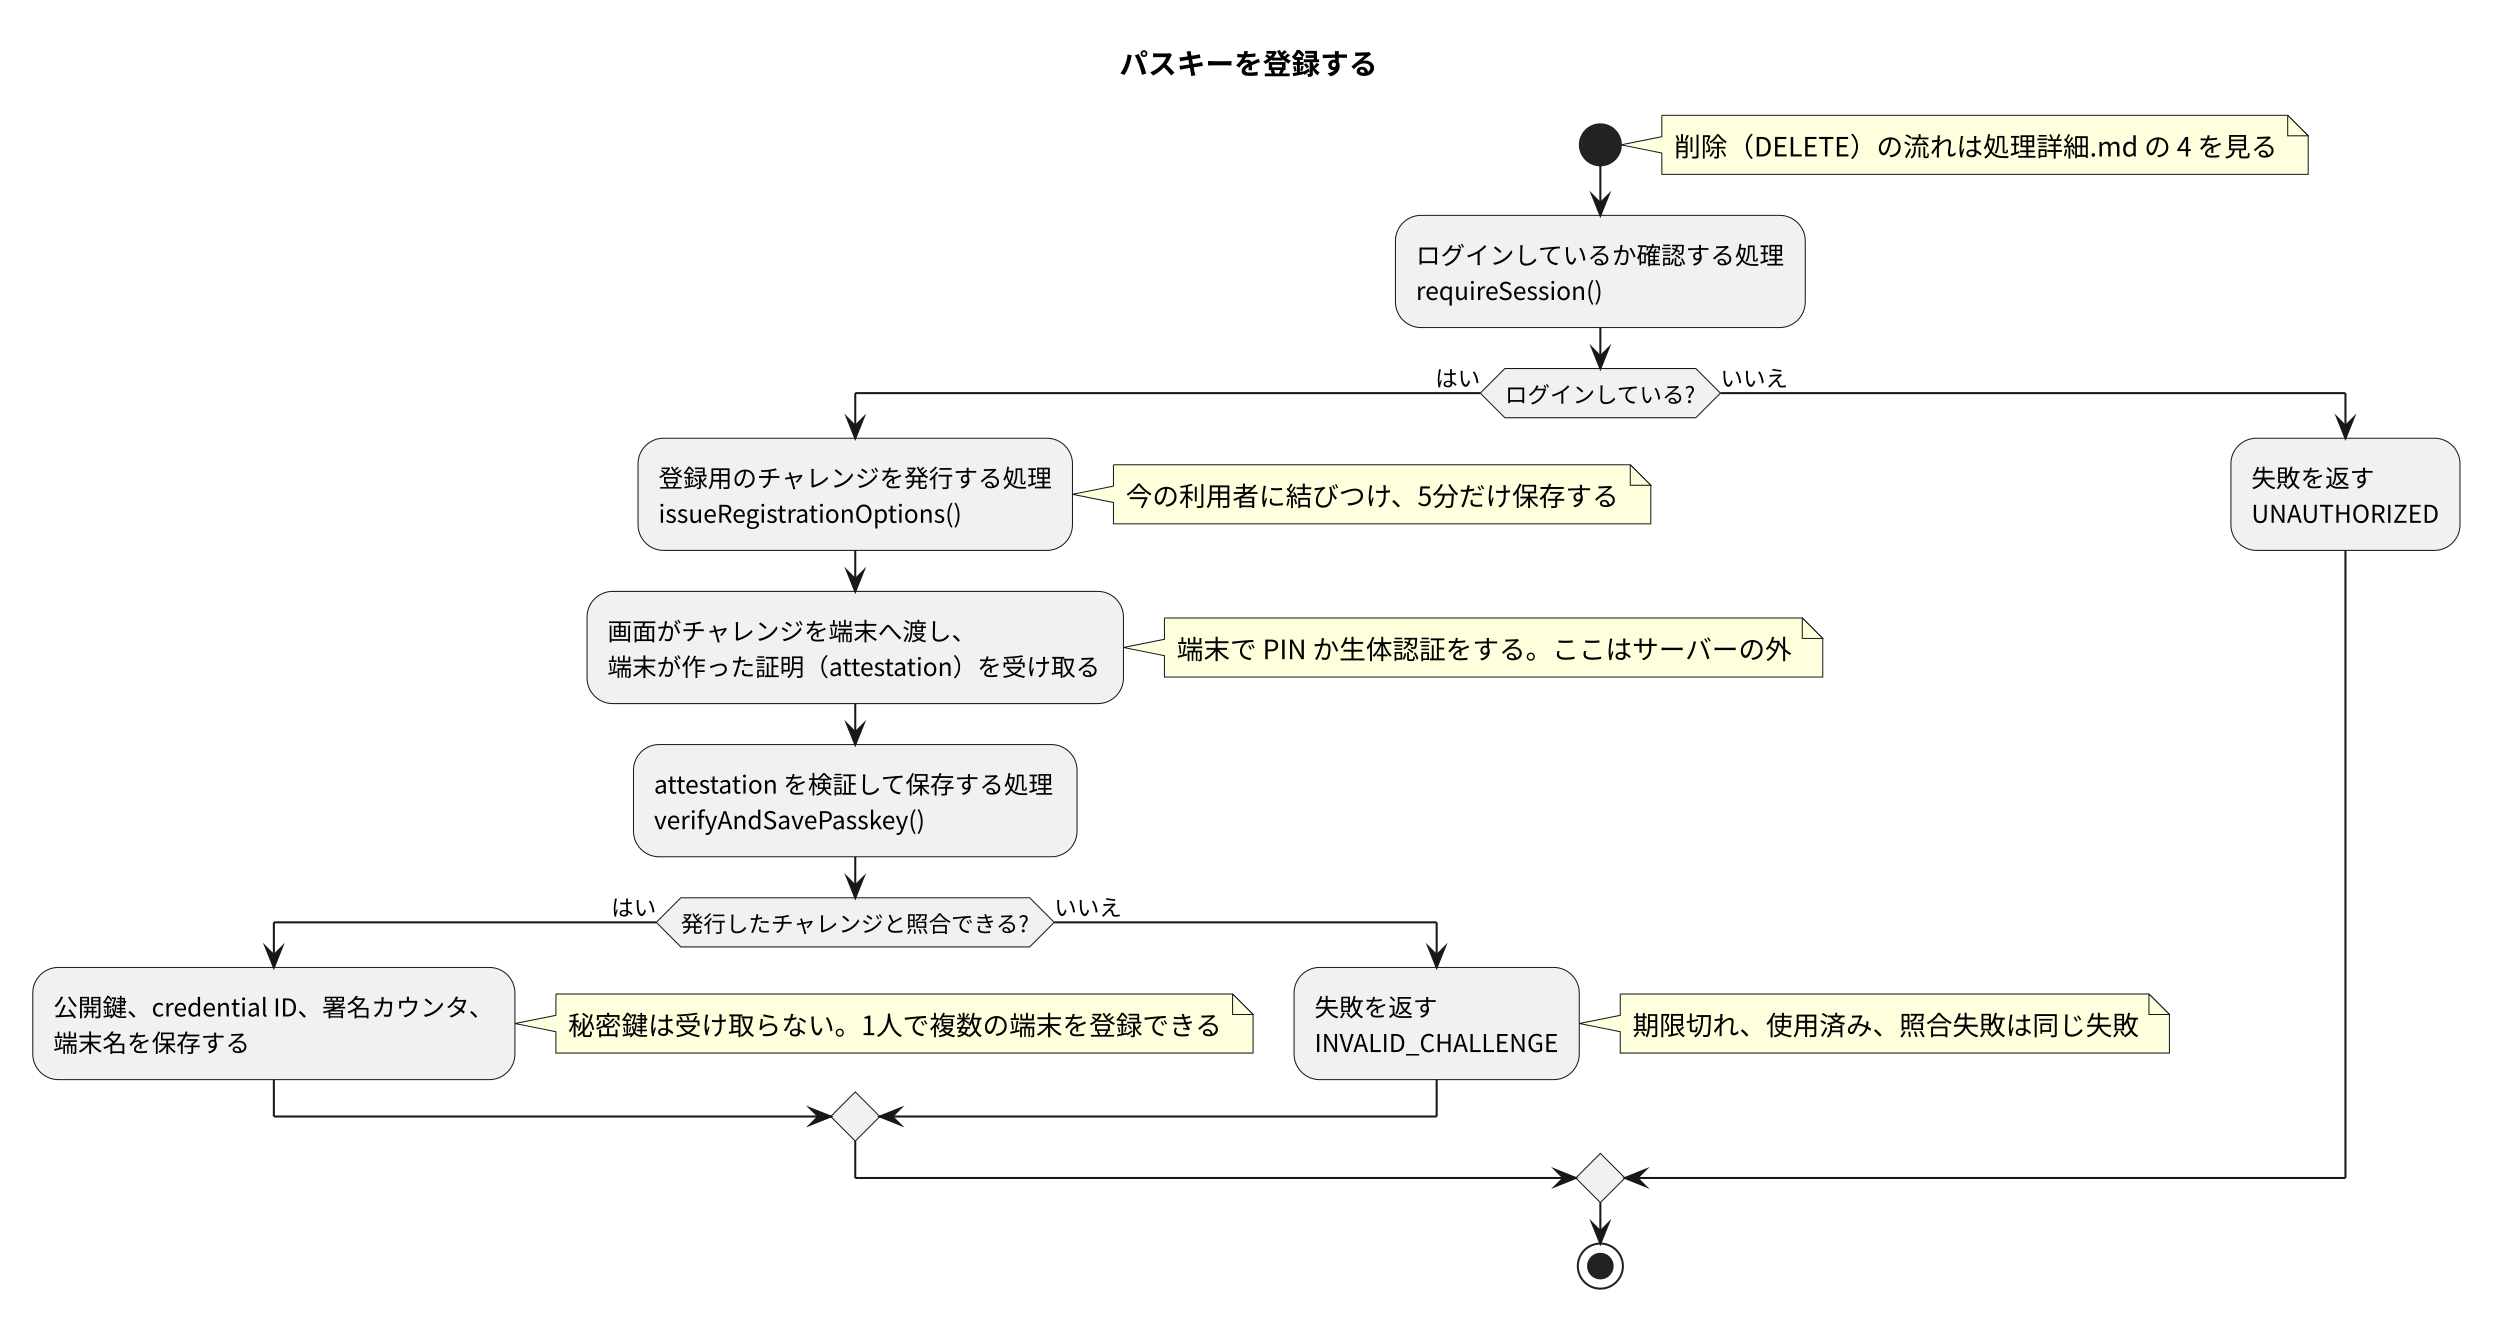
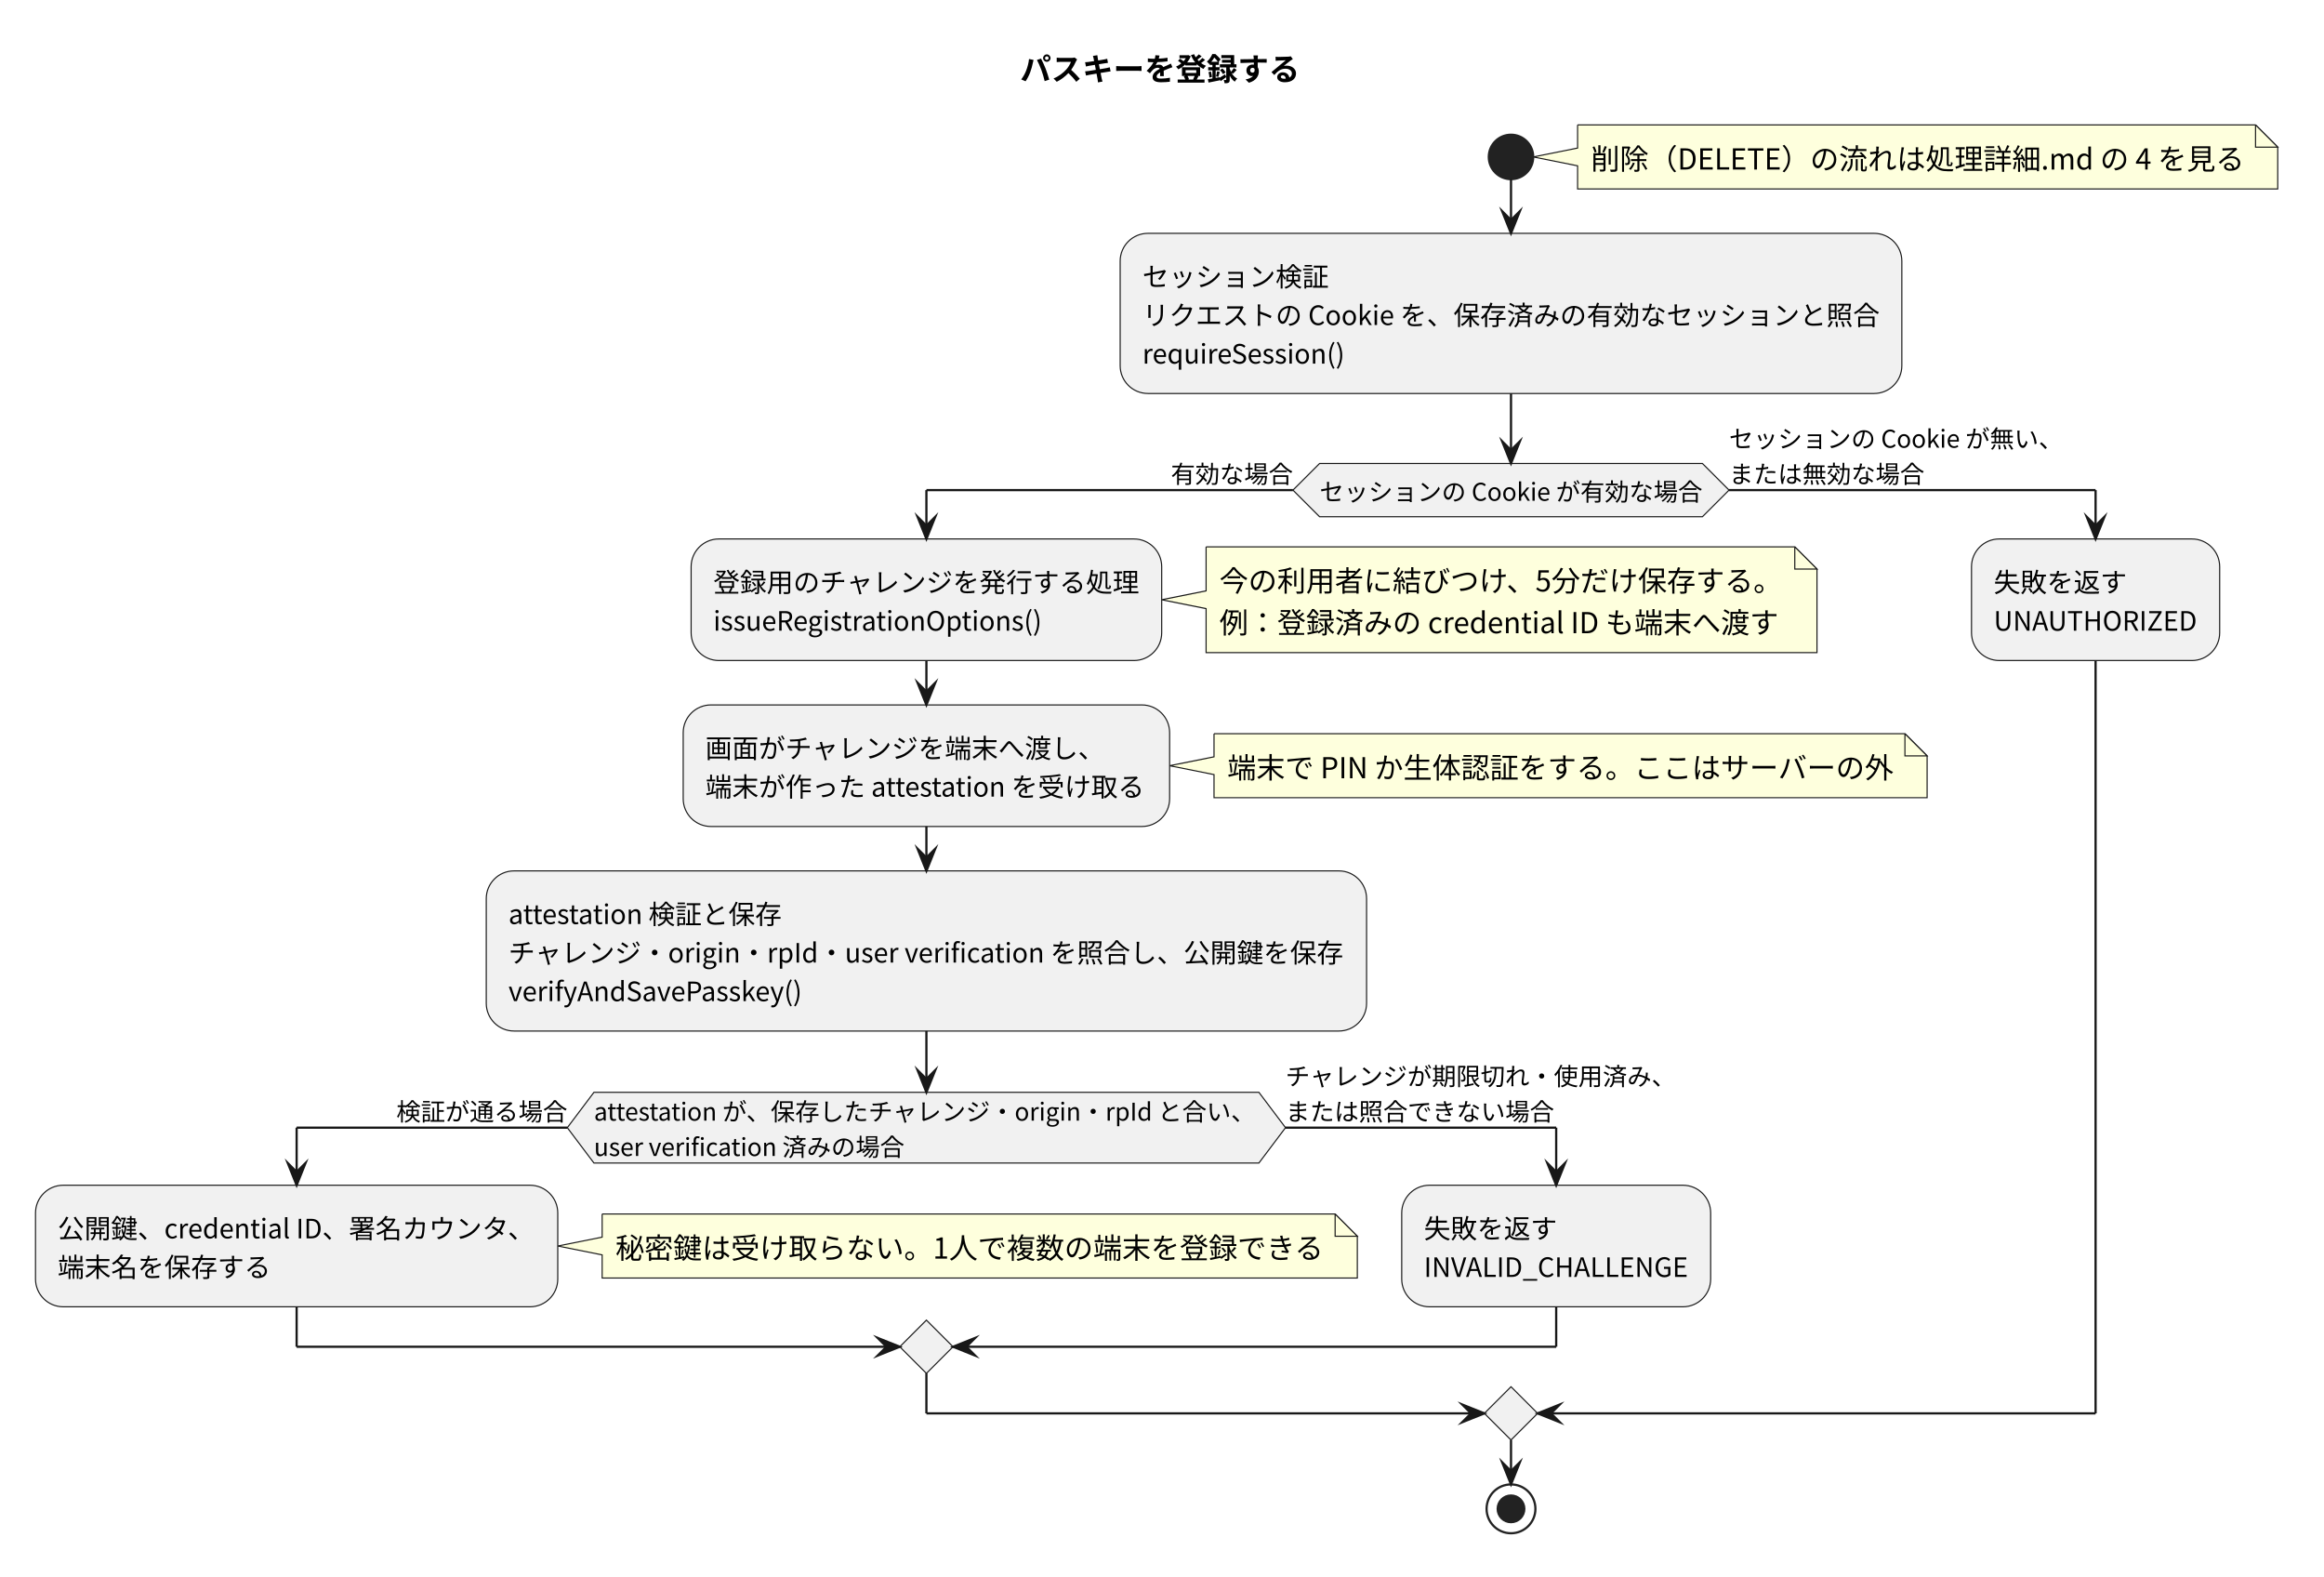
- <svg xmlns="http://www.w3.org/2000/svg" version="1.1" data-diagram-type="ACTIVITY" style="width:1220px;height:648px;background:#FFFFFF;" width="1220px" height="648px" viewBox="0 0 1220 648" zoomAndPan="magnify" preserveAspectRatio="none" contentStyleType="text/css">
+ <svg xmlns="http://www.w3.org/2000/svg" version="1.1" data-diagram-type="ACTIVITY" style="width:1047px;height:710px;background:#FFFFFF;" width="1047px" height="710px" viewBox="0 0 1047 710" zoomAndPan="magnify" preserveAspectRatio="none" contentStyleType="text/css">
  <defs />
  <g font-family="sans-serif" lengthAdjust="spacing">
    <g class="title" data-source-line="7">
-       <text x="546.242" y="36.24" fill="#000" font-size="14" textLength="125.999" font-weight="700" font-family="'Noto Sans CJK JP'">パスキーを登録する</text>
+       <text x="459.578" y="36.24" fill="#000" font-size="14" textLength="125.999" font-weight="700" font-family="'Noto Sans CJK JP'">パスキーを登録する</text>
    </g>
-     <path d="M810.974,56.272 L810.974,66.684 L790.974,70.684 L810.974,74.684 L810.974,85.096 A0,0 0 0 0 810.974,85.096 L1126.398,85.096 A0,0 0 0 0 1126.398,85.096 L1126.398,66.272 L1116.398,56.272 L810.974,56.272 A0,0 0 0 0 810.974,56.272" style="stroke:#181818;stroke-width:0.5;" fill="#FEFFDD" />
-     <path d="M1116.398,56.272 L1116.398,66.272 L1126.398,66.272 L1116.398,56.272" style="stroke:#181818;stroke-width:0.5;" fill="#FEFFDD" />
-     <text x="816.974" y="76.352" fill="#000" font-size="13" textLength="294.424" font-family="'Noto Sans CJK JP'">削除（DELETE）の流れは処理詳細.md の 4 を見る</text>
-     <ellipse cx="780.974" cy="70.684" rx="10" ry="10" fill="#222" style="stroke:#222;stroke-width:1;" />
-     <rect x="680.973" y="105.096" width="200.001" height="54.752" fill="#F1F1F1" style="stroke:#181818;stroke-width:0.5;" rx="12.5" ry="12.5" />
-     <text x="690.973" y="129.016" fill="#000" font-size="12" textLength="180.001" font-family="'Noto Sans CJK JP'">ログインしているか確認する処理</text>
-     <text x="690.973" y="146.392" fill="#000" font-size="12" textLength="91.669" font-family="'Noto Sans CJK JP'">requireSession()</text>
-     <polygon points="734.367,179.848,827.58,179.848,839.58,191.848,827.58,203.848,734.367,203.848,722.367,191.848,734.367,179.848" fill="#F1F1F1" style="stroke:#181818;stroke-width:0.5;stroke-linejoin:miter;stroke-miterlimit:10;" />
-     <text x="734.367" y="196.644" fill="#000" font-size="11" textLength="93.213" font-family="'Noto Sans CJK JP'">ログインしている?</text>
-     <text x="700.367" y="188.68" fill="#000" font-size="11" textLength="22" font-family="'Noto Sans CJK JP'">はい</text>
-     <text x="839.58" y="188.68" fill="#000" font-size="11" textLength="33" font-family="'Noto Sans CJK JP'">いいえ</text>
-     <path d="M543.366,226.812 L543.366,237.224 L523.366,241.224 L543.366,245.224 L543.366,255.636 A0,0 0 0 0 543.366,255.636 L805.581,255.636 A0,0 0 0 0 805.581,255.636 L805.581,236.812 L795.581,226.812 L543.366,226.812 A0,0 0 0 0 543.366,226.812" style="stroke:#181818;stroke-width:0.5;" fill="#FEFFDD" />
-     <path d="M795.581,226.812 L795.581,236.812 L805.581,236.812 L795.581,226.812" style="stroke:#181818;stroke-width:0.5;" fill="#FEFFDD" />
-     <text x="549.366" y="246.892" fill="#000" font-size="13" textLength="241.215" font-family="'Noto Sans CJK JP'">今の利用者に結びつけ、5分だけ保存する</text>
-     <rect x="311.364" y="213.848" width="212.001" height="54.752" fill="#F1F1F1" style="stroke:#181818;stroke-width:0.5;" rx="12.5" ry="12.5" />
-     <text x="321.364" y="237.768" fill="#000" font-size="12" textLength="192.001" font-family="'Noto Sans CJK JP'">登録用のチャレンジを発行する処理</text>
-     <text x="321.364" y="255.144" fill="#000" font-size="12" textLength="149.257" font-family="'Noto Sans CJK JP'">issueRegistrationOptions()</text>
-     <path d="M568.248,301.565 L568.248,311.977 L548.248,315.977 L568.248,319.977 L568.248,330.389 A0,0 0 0 0 568.248,330.389 L889.509,330.389 A0,0 0 0 0 889.509,330.389 L889.509,311.565 L879.509,301.565 L568.248,301.565 A0,0 0 0 0 568.248,301.565" style="stroke:#181818;stroke-width:0.5;" fill="#FEFFDD" />
-     <path d="M879.509,301.565 L879.509,311.565 L889.509,311.565 L879.509,301.565" style="stroke:#181818;stroke-width:0.5;" fill="#FEFFDD" />
-     <text x="574.248" y="321.645" fill="#000" font-size="13" textLength="300.261" font-family="'Noto Sans CJK JP'">端末で PIN か生体認証をする。ここはサーバーの外</text>
-     <rect x="286.482" y="288.6" width="261.766" height="54.752" fill="#F1F1F1" style="stroke:#181818;stroke-width:0.5;" rx="12.5" ry="12.5" />
-     <text x="296.482" y="312.521" fill="#000" font-size="12" textLength="180.001" font-family="'Noto Sans CJK JP'">画面がチャレンジを端末へ渡し、</text>
-     <text x="296.482" y="329.897" fill="#000" font-size="12" textLength="241.766" font-family="'Noto Sans CJK JP'">端末が作った証明（attestation）を受け取る</text>
-     <rect x="309.138" y="363.353" width="216.453" height="54.752" fill="#F1F1F1" style="stroke:#181818;stroke-width:0.5;" rx="12.5" ry="12.5" />
-     <text x="319.138" y="387.273" fill="#000" font-size="12" textLength="196.453" font-family="'Noto Sans CJK JP'">attestation を検証して保存する処理</text>
-     <text x="319.138" y="404.649" fill="#000" font-size="12" textLength="133.093" font-family="'Noto Sans CJK JP'">verifyAndSavePasskey()</text>
-     <polygon points="332.259,438.105,502.471,438.105,514.471,450.105,502.471,462.105,332.259,462.105,320.259,450.105,332.259,438.105" fill="#F1F1F1" style="stroke:#181818;stroke-width:0.5;stroke-linejoin:miter;stroke-miterlimit:10;" />
-     <text x="332.259" y="454.901" fill="#000" font-size="11" textLength="170.213" font-family="'Noto Sans CJK JP'">発行したチャレンジと照合できる?</text>
-     <text x="298.259" y="446.937" fill="#000" font-size="11" textLength="22" font-family="'Noto Sans CJK JP'">はい</text>
-     <text x="514.471" y="446.937" fill="#000" font-size="11" textLength="33" font-family="'Noto Sans CJK JP'">いいえ</text>
-     <path d="M271.282,485.069 L271.282,495.481 L251.282,499.481 L271.282,503.481 L271.282,513.893 A0,0 0 0 0 271.282,513.893 L611.497,513.893 A0,0 0 0 0 611.497,513.893 L611.497,495.069 L601.497,485.069 L271.282,485.069 A0,0 0 0 0 271.282,485.069" style="stroke:#181818;stroke-width:0.5;" fill="#FEFFDD" />
-     <path d="M601.497,485.069 L601.497,495.069 L611.497,495.069 L601.497,485.069" style="stroke:#181818;stroke-width:0.5;" fill="#FEFFDD" />
-     <text x="277.282" y="505.149" fill="#000" font-size="13" textLength="319.215" font-family="'Noto Sans CJK JP'">秘密鍵は受け取らない。1人で複数の端末を登録できる</text>
-     <rect x="16" y="472.105" width="235.282" height="54.752" fill="#F1F1F1" style="stroke:#181818;stroke-width:0.5;" rx="12.5" ry="12.5" />
-     <text x="26" y="496.025" fill="#000" font-size="12" textLength="215.282" font-family="'Noto Sans CJK JP'">公開鍵、credential ID、署名カウンタ、</text>
-     <text x="26" y="513.401" fill="#000" font-size="12" textLength="96.001" font-family="'Noto Sans CJK JP'">端末名を保存する</text>
-     <path d="M790.682,485.069 L790.682,495.481 L770.682,499.481 L790.682,503.481 L790.682,513.893 A0,0 0 0 0 790.682,513.893 L1058.682,513.893 A0,0 0 0 0 1058.682,513.893 L1058.682,495.069 L1048.682,485.069 L790.682,485.069 A0,0 0 0 0 790.682,485.069" style="stroke:#181818;stroke-width:0.5;" fill="#FEFFDD" />
-     <path d="M1048.682,485.069 L1048.682,495.069 L1058.682,495.069 L1048.682,485.069" style="stroke:#181818;stroke-width:0.5;" fill="#FEFFDD" />
-     <text x="796.682" y="505.149" fill="#000" font-size="13" textLength="247" font-family="'Noto Sans CJK JP'">期限切れ、使用済み、照合失敗は同じ失敗</text>
-     <rect x="631.497" y="472.105" width="139.185" height="54.752" fill="#F1F1F1" style="stroke:#181818;stroke-width:0.5;" rx="12.5" ry="12.5" />
-     <text x="641.497" y="496.025" fill="#000" font-size="12" textLength="60" font-family="'Noto Sans CJK JP'">失敗を返す</text>
-     <text x="641.497" y="513.401" fill="#000" font-size="12" textLength="119.185" font-family="'Noto Sans CJK JP'">INVALID_CHALLENGE</text>
-     <polygon points="417.365,532.857,429.365,544.857,417.365,556.857,405.365,544.857,417.365,532.857" fill="#F1F1F1" style="stroke:#181818;stroke-width:0.5;stroke-linejoin:miter;stroke-miterlimit:10;" />
-     <rect x="1088.682" y="213.848" width="111.801" height="54.752" fill="#F1F1F1" style="stroke:#181818;stroke-width:0.5;" rx="12.5" ry="12.5" />
-     <text x="1098.682" y="237.768" fill="#000" font-size="12" textLength="60" font-family="'Noto Sans CJK JP'">失敗を返す</text>
-     <text x="1098.682" y="255.144" fill="#000" font-size="12" textLength="91.801" font-family="'Noto Sans CJK JP'">UNAUTHORIZED</text>
-     <polygon points="780.974,562.857,792.974,574.857,780.974,586.857,768.974,574.857,780.974,562.857" fill="#F1F1F1" style="stroke:#181818;stroke-width:0.5;stroke-linejoin:miter;stroke-miterlimit:10;" />
-     <ellipse cx="780.974" cy="617.857" rx="11" ry="11" fill="none" style="stroke:#222;stroke-width:1;" />
-     <ellipse cx="780.974" cy="617.857" rx="6" ry="6" fill="#222" style="stroke:#222;stroke-width:1;" />
-     <line x1="780.974" y1="80.684" x2="780.974" y2="105.096" style="stroke:#181818;stroke-width:1;" />
-     <polygon points="776.974,95.096,780.974,105.096,784.974,95.096,780.974,99.096" fill="#181818" style="stroke:#181818;stroke-width:1;stroke-linejoin:miter;stroke-miterlimit:10;" />
-     <line x1="417.365" y1="268.6" x2="417.365" y2="288.6" style="stroke:#181818;stroke-width:1;" />
-     <polygon points="413.365,278.6,417.365,288.6,421.365,278.6,417.365,282.6" fill="#181818" style="stroke:#181818;stroke-width:1;stroke-linejoin:miter;stroke-miterlimit:10;" />
-     <line x1="417.365" y1="343.353" x2="417.365" y2="363.353" style="stroke:#181818;stroke-width:1;" />
-     <polygon points="413.365,353.353,417.365,363.353,421.365,353.353,417.365,357.353" fill="#181818" style="stroke:#181818;stroke-width:1;stroke-linejoin:miter;stroke-miterlimit:10;" />
-     <line x1="320.259" y1="450.105" x2="133.641" y2="450.105" style="stroke:#181818;stroke-width:1;" />
-     <line x1="133.641" y1="450.105" x2="133.641" y2="472.105" style="stroke:#181818;stroke-width:1;" />
-     <polygon points="129.641,462.105,133.641,472.105,137.641,462.105,133.641,466.105" fill="#181818" style="stroke:#181818;stroke-width:1;stroke-linejoin:miter;stroke-miterlimit:10;" />
-     <line x1="514.471" y1="450.105" x2="701.089" y2="450.105" style="stroke:#181818;stroke-width:1;" />
-     <line x1="701.089" y1="450.105" x2="701.089" y2="472.105" style="stroke:#181818;stroke-width:1;" />
-     <polygon points="697.089,462.105,701.089,472.105,705.089,462.105,701.089,466.105" fill="#181818" style="stroke:#181818;stroke-width:1;stroke-linejoin:miter;stroke-miterlimit:10;" />
-     <line x1="133.641" y1="526.857" x2="133.641" y2="544.857" style="stroke:#181818;stroke-width:1;" />
-     <line x1="133.641" y1="544.857" x2="405.365" y2="544.857" style="stroke:#181818;stroke-width:1;" />
-     <polygon points="395.365,540.857,405.365,544.857,395.365,548.857,399.365,544.857" fill="#181818" style="stroke:#181818;stroke-width:1;stroke-linejoin:miter;stroke-miterlimit:10;" />
-     <line x1="701.089" y1="526.857" x2="701.089" y2="544.857" style="stroke:#181818;stroke-width:1;" />
-     <line x1="701.089" y1="544.857" x2="429.365" y2="544.857" style="stroke:#181818;stroke-width:1;" />
-     <polygon points="439.365,540.857,429.365,544.857,439.365,548.857,435.365,544.857" fill="#181818" style="stroke:#181818;stroke-width:1;stroke-linejoin:miter;stroke-miterlimit:10;" />
-     <line x1="417.365" y1="418.105" x2="417.365" y2="438.105" style="stroke:#181818;stroke-width:1;" />
-     <polygon points="413.365,428.105,417.365,438.105,421.365,428.105,417.365,432.105" fill="#181818" style="stroke:#181818;stroke-width:1;stroke-linejoin:miter;stroke-miterlimit:10;" />
-     <line x1="722.367" y1="191.848" x2="417.365" y2="191.848" style="stroke:#181818;stroke-width:1;" />
-     <line x1="417.365" y1="191.848" x2="417.365" y2="213.848" style="stroke:#181818;stroke-width:1;" />
-     <polygon points="413.365,203.848,417.365,213.848,421.365,203.848,417.365,207.848" fill="#181818" style="stroke:#181818;stroke-width:1;stroke-linejoin:miter;stroke-miterlimit:10;" />
-     <line x1="839.58" y1="191.848" x2="1144.582" y2="191.848" style="stroke:#181818;stroke-width:1;" />
-     <line x1="1144.582" y1="191.848" x2="1144.582" y2="213.848" style="stroke:#181818;stroke-width:1;" />
-     <polygon points="1140.582,203.848,1144.582,213.848,1148.582,203.848,1144.582,207.848" fill="#181818" style="stroke:#181818;stroke-width:1;stroke-linejoin:miter;stroke-miterlimit:10;" />
-     <line x1="417.365" y1="556.857" x2="417.365" y2="574.857" style="stroke:#181818;stroke-width:1;" />
-     <line x1="417.365" y1="574.857" x2="768.974" y2="574.857" style="stroke:#181818;stroke-width:1;" />
-     <polygon points="758.974,570.857,768.974,574.857,758.974,578.857,762.974,574.857" fill="#181818" style="stroke:#181818;stroke-width:1;stroke-linejoin:miter;stroke-miterlimit:10;" />
-     <line x1="1144.582" y1="268.6" x2="1144.582" y2="574.857" style="stroke:#181818;stroke-width:1;" />
-     <line x1="1144.582" y1="574.857" x2="792.974" y2="574.857" style="stroke:#181818;stroke-width:1;" />
-     <polygon points="802.974,570.857,792.974,574.857,802.974,578.857,798.974,574.857" fill="#181818" style="stroke:#181818;stroke-width:1;stroke-linejoin:miter;stroke-miterlimit:10;" />
-     <line x1="780.974" y1="159.848" x2="780.974" y2="179.848" style="stroke:#181818;stroke-width:1;" />
-     <polygon points="776.974,169.848,780.974,179.848,784.974,169.848,780.974,173.848" fill="#181818" style="stroke:#181818;stroke-width:1;stroke-linejoin:miter;stroke-miterlimit:10;" />
-     <line x1="780.974" y1="586.857" x2="780.974" y2="606.857" style="stroke:#181818;stroke-width:1;" />
-     <polygon points="776.974,596.857,780.974,606.857,784.974,596.857,780.974,600.857" fill="#181818" style="stroke:#181818;stroke-width:1;stroke-linejoin:miter;stroke-miterlimit:10;" />
+     <path d="M710.731,56.272 L710.731,66.684 L690.731,70.684 L710.731,74.684 L710.731,85.096 A0,0 0 0 0 710.731,85.096 L1026.156,85.096 A0,0 0 0 0 1026.156,85.096 L1026.156,66.272 L1016.156,56.272 L710.731,56.272 A0,0 0 0 0 710.731,56.272" style="stroke:#181818;stroke-width:0.5;" fill="#FEFFDD" />
+     <path d="M1016.156,56.272 L1016.156,66.272 L1026.156,66.272 L1016.156,56.272" style="stroke:#181818;stroke-width:0.5;" fill="#FEFFDD" />
+     <text x="716.731" y="76.352" fill="#000" font-size="13" textLength="294.424" font-family="'Noto Sans CJK JP'">削除（DELETE）の流れは処理詳細.md の 4 を見る</text>
+     <ellipse cx="680.731" cy="70.684" rx="10" ry="10" fill="#222" style="stroke:#222;stroke-width:1;" />
+     <rect x="504.656" y="105.096" width="352.151" height="72.128" fill="#F1F1F1" style="stroke:#181818;stroke-width:0.5;" rx="12.5" ry="12.5" />
+     <text x="514.656" y="129.016" fill="#000" font-size="12" textLength="84.001" font-family="'Noto Sans CJK JP'">セッション検証</text>
+     <text x="514.656" y="146.392" fill="#000" font-size="12" textLength="332.151" font-family="'Noto Sans CJK JP'">リクエストの Cookie を、保存済みの有効なセッションと照合</text>
+     <text x="514.656" y="163.768" fill="#000" font-size="12" textLength="91.669" font-family="'Noto Sans CJK JP'">requireSession()</text>
+     <polygon points="594.497,208.748,766.965,208.748,778.965,220.748,766.965,232.748,594.497,232.748,582.497,220.748,594.497,208.748" fill="#F1F1F1" style="stroke:#181818;stroke-width:0.5;stroke-linejoin:miter;stroke-miterlimit:10;" />
+     <text x="594.497" y="225.544" fill="#000" font-size="11" textLength="172.468" font-family="'Noto Sans CJK JP'">セッションの Cookie が有効な場合</text>
+     <text x="527.498" y="217.58" fill="#000" font-size="11" textLength="55" font-family="'Noto Sans CJK JP'">有効な場合</text>
+     <text x="778.965" y="201.652" fill="#000" font-size="11" textLength="150.468" font-family="'Noto Sans CJK JP'">セッションの Cookie が無い、</text>
+     <text x="778.965" y="217.58" fill="#000" font-size="11" textLength="87.999" font-family="'Noto Sans CJK JP'">または無効な場合</text>
+     <path d="M543.366,246.3 L543.366,266.124 L523.366,270.124 L543.366,274.124 L543.366,293.948 A0,0 0 0 0 543.366,293.948 L818.581,293.948 A0,0 0 0 0 818.581,293.948 L818.581,256.3 L808.581,246.3 L543.366,246.3 A0,0 0 0 0 543.366,246.3" style="stroke:#181818;stroke-width:0.5;" fill="#FEFFDD" />
+     <path d="M808.581,246.3 L808.581,256.3 L818.581,256.3 L808.581,246.3" style="stroke:#181818;stroke-width:0.5;" fill="#FEFFDD" />
+     <text x="549.366" y="266.38" fill="#000" font-size="13" textLength="254.215" font-family="'Noto Sans CJK JP'">今の利用者に結びつけ、5分だけ保存する。</text>
+     <text x="549.366" y="285.204" fill="#000" font-size="13" textLength="252.044" font-family="'Noto Sans CJK JP'">例：登録済みの credential ID も端末へ渡す</text>
+     <rect x="311.364" y="242.748" width="212.001" height="54.752" fill="#F1F1F1" style="stroke:#181818;stroke-width:0.5;" rx="12.5" ry="12.5" />
+     <text x="321.364" y="266.668" fill="#000" font-size="12" textLength="192.001" font-family="'Noto Sans CJK JP'">登録用のチャレンジを発行する処理</text>
+     <text x="321.364" y="284.044" fill="#000" font-size="12" textLength="149.257" font-family="'Noto Sans CJK JP'">issueRegistrationOptions()</text>
+     <path d="M546.936,330.464 L546.936,340.876 L526.936,344.876 L546.936,348.876 L546.936,359.288 A0,0 0 0 0 546.936,359.288 L868.197,359.288 A0,0 0 0 0 868.197,359.288 L868.197,340.464 L858.197,330.464 L546.936,330.464 A0,0 0 0 0 546.936,330.464" style="stroke:#181818;stroke-width:0.5;" fill="#FEFFDD" />
+     <path d="M858.197,330.464 L858.197,340.464 L868.197,340.464 L858.197,330.464" style="stroke:#181818;stroke-width:0.5;" fill="#FEFFDD" />
+     <text x="552.936" y="350.544" fill="#000" font-size="13" textLength="300.261" font-family="'Noto Sans CJK JP'">端末で PIN か生体認証をする。ここはサーバーの外</text>
+     <rect x="307.794" y="317.5" width="219.141" height="54.752" fill="#F1F1F1" style="stroke:#181818;stroke-width:0.5;" rx="12.5" ry="12.5" />
+     <text x="317.794" y="341.42" fill="#000" font-size="12" textLength="180.001" font-family="'Noto Sans CJK JP'">画面がチャレンジを端末へ渡し、</text>
+     <text x="317.794" y="358.796" fill="#000" font-size="12" textLength="199.141" font-family="'Noto Sans CJK JP'">端末が作った attestation を受け取る</text>
+     <rect x="219.066" y="392.253" width="396.599" height="72.128" fill="#F1F1F1" style="stroke:#181818;stroke-width:0.5;" rx="12.5" ry="12.5" />
+     <text x="229.066" y="416.173" fill="#000" font-size="12" textLength="124.453" font-family="'Noto Sans CJK JP'">attestation 検証と保存</text>
+     <text x="229.066" y="433.549" fill="#000" font-size="12" textLength="376.599" font-family="'Noto Sans CJK JP'">チャレンジ・origin・rpId・user verification を照合し、公開鍵を保存</text>
+     <text x="229.066" y="450.925" fill="#000" font-size="12" textLength="133.093" font-family="'Noto Sans CJK JP'">verifyAndSavePasskey()</text>
+     <polygon points="267.579,491.977,567.151,491.977,579.151,507.905,567.151,523.833,267.579,523.833,255.579,507.905,267.579,491.977" fill="#F1F1F1" style="stroke:#181818;stroke-width:0.5;stroke-linejoin:miter;stroke-miterlimit:10;" />
+     <text x="267.579" y="504.737" fill="#000" font-size="11" textLength="299.572" font-family="'Noto Sans CJK JP'">attestation が、保存したチャレンジ・origin・rpId と合い、</text>
+     <text x="267.579" y="520.665" fill="#000" font-size="11" textLength="140.183" font-family="'Noto Sans CJK JP'">user verification 済みの場合</text>
+     <text x="178.58" y="504.737" fill="#000" font-size="11" textLength="76.999" font-family="'Noto Sans CJK JP'">検証が通る場合</text>
+     <text x="579.151" y="488.809" fill="#000" font-size="11" textLength="175.999" font-family="'Noto Sans CJK JP'">チャレンジが期限切れ・使用済み、</text>
+     <text x="579.151" y="504.737" fill="#000" font-size="11" textLength="120.999" font-family="'Noto Sans CJK JP'">または照合できない場合</text>
+     <path d="M271.282,546.797 L271.282,557.209 L251.282,561.209 L271.282,565.209 L271.282,575.621 A0,0 0 0 0 271.282,575.621 L611.497,575.621 A0,0 0 0 0 611.497,575.621 L611.497,556.797 L601.497,546.797 L271.282,546.797 A0,0 0 0 0 271.282,546.797" style="stroke:#181818;stroke-width:0.5;" fill="#FEFFDD" />
+     <path d="M601.497,546.797 L601.497,556.797 L611.497,556.797 L601.497,546.797" style="stroke:#181818;stroke-width:0.5;" fill="#FEFFDD" />
+     <text x="277.282" y="566.877" fill="#000" font-size="13" textLength="319.215" font-family="'Noto Sans CJK JP'">秘密鍵は受け取らない。1人で複数の端末を登録できる</text>
+     <rect x="16" y="533.833" width="235.282" height="54.752" fill="#F1F1F1" style="stroke:#181818;stroke-width:0.5;" rx="12.5" ry="12.5" />
+     <text x="26" y="557.753" fill="#000" font-size="12" textLength="215.282" font-family="'Noto Sans CJK JP'">公開鍵、credential ID、署名カウンタ、</text>
+     <text x="26" y="575.129" fill="#000" font-size="12" textLength="96.001" font-family="'Noto Sans CJK JP'">端末名を保存する</text>
+     <rect x="631.497" y="533.833" width="139.185" height="54.752" fill="#F1F1F1" style="stroke:#181818;stroke-width:0.5;" rx="12.5" ry="12.5" />
+     <text x="641.497" y="557.753" fill="#000" font-size="12" textLength="60" font-family="'Noto Sans CJK JP'">失敗を返す</text>
+     <text x="641.497" y="575.129" fill="#000" font-size="12" textLength="119.185" font-family="'Noto Sans CJK JP'">INVALID_CHALLENGE</text>
+     <polygon points="417.365,594.585,429.365,606.585,417.365,618.585,405.365,606.585,417.365,594.585" fill="#F1F1F1" style="stroke:#181818;stroke-width:0.5;stroke-linejoin:miter;stroke-miterlimit:10;" />
+     <rect x="888.197" y="242.748" width="111.801" height="54.752" fill="#F1F1F1" style="stroke:#181818;stroke-width:0.5;" rx="12.5" ry="12.5" />
+     <text x="898.197" y="266.668" fill="#000" font-size="12" textLength="60" font-family="'Noto Sans CJK JP'">失敗を返す</text>
+     <text x="898.197" y="284.044" fill="#000" font-size="12" textLength="91.801" font-family="'Noto Sans CJK JP'">UNAUTHORIZED</text>
+     <polygon points="680.731,624.585,692.731,636.585,680.731,648.585,668.731,636.585,680.731,624.585" fill="#F1F1F1" style="stroke:#181818;stroke-width:0.5;stroke-linejoin:miter;stroke-miterlimit:10;" />
+     <ellipse cx="680.731" cy="679.585" rx="11" ry="11" fill="none" style="stroke:#222;stroke-width:1;" />
+     <ellipse cx="680.731" cy="679.585" rx="6" ry="6" fill="#222" style="stroke:#222;stroke-width:1;" />
+     <line x1="680.731" y1="80.684" x2="680.731" y2="105.096" style="stroke:#181818;stroke-width:1;" />
+     <polygon points="676.731,95.096,680.731,105.096,684.731,95.096,680.731,99.096" fill="#181818" style="stroke:#181818;stroke-width:1;stroke-linejoin:miter;stroke-miterlimit:10;" />
+     <line x1="417.365" y1="297.5" x2="417.365" y2="317.5" style="stroke:#181818;stroke-width:1;" />
+     <polygon points="413.365,307.5,417.365,317.5,421.365,307.5,417.365,311.5" fill="#181818" style="stroke:#181818;stroke-width:1;stroke-linejoin:miter;stroke-miterlimit:10;" />
+     <line x1="417.365" y1="372.253" x2="417.365" y2="392.253" style="stroke:#181818;stroke-width:1;" />
+     <polygon points="413.365,382.253,417.365,392.253,421.365,382.253,417.365,386.253" fill="#181818" style="stroke:#181818;stroke-width:1;stroke-linejoin:miter;stroke-miterlimit:10;" />
+     <line x1="255.579" y1="507.905" x2="133.641" y2="507.905" style="stroke:#181818;stroke-width:1;" />
+     <line x1="133.641" y1="507.905" x2="133.641" y2="533.833" style="stroke:#181818;stroke-width:1;" />
+     <polygon points="129.641,523.833,133.641,533.833,137.641,523.833,133.641,527.833" fill="#181818" style="stroke:#181818;stroke-width:1;stroke-linejoin:miter;stroke-miterlimit:10;" />
+     <line x1="579.151" y1="507.905" x2="701.089" y2="507.905" style="stroke:#181818;stroke-width:1;" />
+     <line x1="701.089" y1="507.905" x2="701.089" y2="533.833" style="stroke:#181818;stroke-width:1;" />
+     <polygon points="697.089,523.833,701.089,533.833,705.089,523.833,701.089,527.833" fill="#181818" style="stroke:#181818;stroke-width:1;stroke-linejoin:miter;stroke-miterlimit:10;" />
+     <line x1="133.641" y1="588.585" x2="133.641" y2="606.585" style="stroke:#181818;stroke-width:1;" />
+     <line x1="133.641" y1="606.585" x2="405.365" y2="606.585" style="stroke:#181818;stroke-width:1;" />
+     <polygon points="395.365,602.585,405.365,606.585,395.365,610.585,399.365,606.585" fill="#181818" style="stroke:#181818;stroke-width:1;stroke-linejoin:miter;stroke-miterlimit:10;" />
+     <line x1="701.089" y1="588.585" x2="701.089" y2="606.585" style="stroke:#181818;stroke-width:1;" />
+     <line x1="701.089" y1="606.585" x2="429.365" y2="606.585" style="stroke:#181818;stroke-width:1;" />
+     <polygon points="439.365,602.585,429.365,606.585,439.365,610.585,435.365,606.585" fill="#181818" style="stroke:#181818;stroke-width:1;stroke-linejoin:miter;stroke-miterlimit:10;" />
+     <line x1="417.365" y1="464.381" x2="417.365" y2="491.977" style="stroke:#181818;stroke-width:1;" />
+     <polygon points="413.365,481.977,417.365,491.977,421.365,481.977,417.365,485.977" fill="#181818" style="stroke:#181818;stroke-width:1;stroke-linejoin:miter;stroke-miterlimit:10;" />
+     <line x1="582.497" y1="220.748" x2="417.365" y2="220.748" style="stroke:#181818;stroke-width:1;" />
+     <line x1="417.365" y1="220.748" x2="417.365" y2="242.748" style="stroke:#181818;stroke-width:1;" />
+     <polygon points="413.365,232.748,417.365,242.748,421.365,232.748,417.365,236.748" fill="#181818" style="stroke:#181818;stroke-width:1;stroke-linejoin:miter;stroke-miterlimit:10;" />
+     <line x1="778.965" y1="220.748" x2="944.097" y2="220.748" style="stroke:#181818;stroke-width:1;" />
+     <line x1="944.097" y1="220.748" x2="944.097" y2="242.748" style="stroke:#181818;stroke-width:1;" />
+     <polygon points="940.097,232.748,944.097,242.748,948.097,232.748,944.097,236.748" fill="#181818" style="stroke:#181818;stroke-width:1;stroke-linejoin:miter;stroke-miterlimit:10;" />
+     <line x1="417.365" y1="618.585" x2="417.365" y2="636.585" style="stroke:#181818;stroke-width:1;" />
+     <line x1="417.365" y1="636.585" x2="668.731" y2="636.585" style="stroke:#181818;stroke-width:1;" />
+     <polygon points="658.731,632.585,668.731,636.585,658.731,640.585,662.731,636.585" fill="#181818" style="stroke:#181818;stroke-width:1;stroke-linejoin:miter;stroke-miterlimit:10;" />
+     <line x1="944.097" y1="297.5" x2="944.097" y2="636.585" style="stroke:#181818;stroke-width:1;" />
+     <line x1="944.097" y1="636.585" x2="692.731" y2="636.585" style="stroke:#181818;stroke-width:1;" />
+     <polygon points="702.731,632.585,692.731,636.585,702.731,640.585,698.731,636.585" fill="#181818" style="stroke:#181818;stroke-width:1;stroke-linejoin:miter;stroke-miterlimit:10;" />
+     <line x1="680.731" y1="177.224" x2="680.731" y2="208.748" style="stroke:#181818;stroke-width:1;" />
+     <polygon points="676.731,198.748,680.731,208.748,684.731,198.748,680.731,202.748" fill="#181818" style="stroke:#181818;stroke-width:1;stroke-linejoin:miter;stroke-miterlimit:10;" />
+     <line x1="680.731" y1="648.585" x2="680.731" y2="668.585" style="stroke:#181818;stroke-width:1;" />
+     <polygon points="676.731,658.585,680.731,668.585,684.731,658.585,680.731,662.585" fill="#181818" style="stroke:#181818;stroke-width:1;stroke-linejoin:miter;stroke-miterlimit:10;" />
  </g>
</svg>
